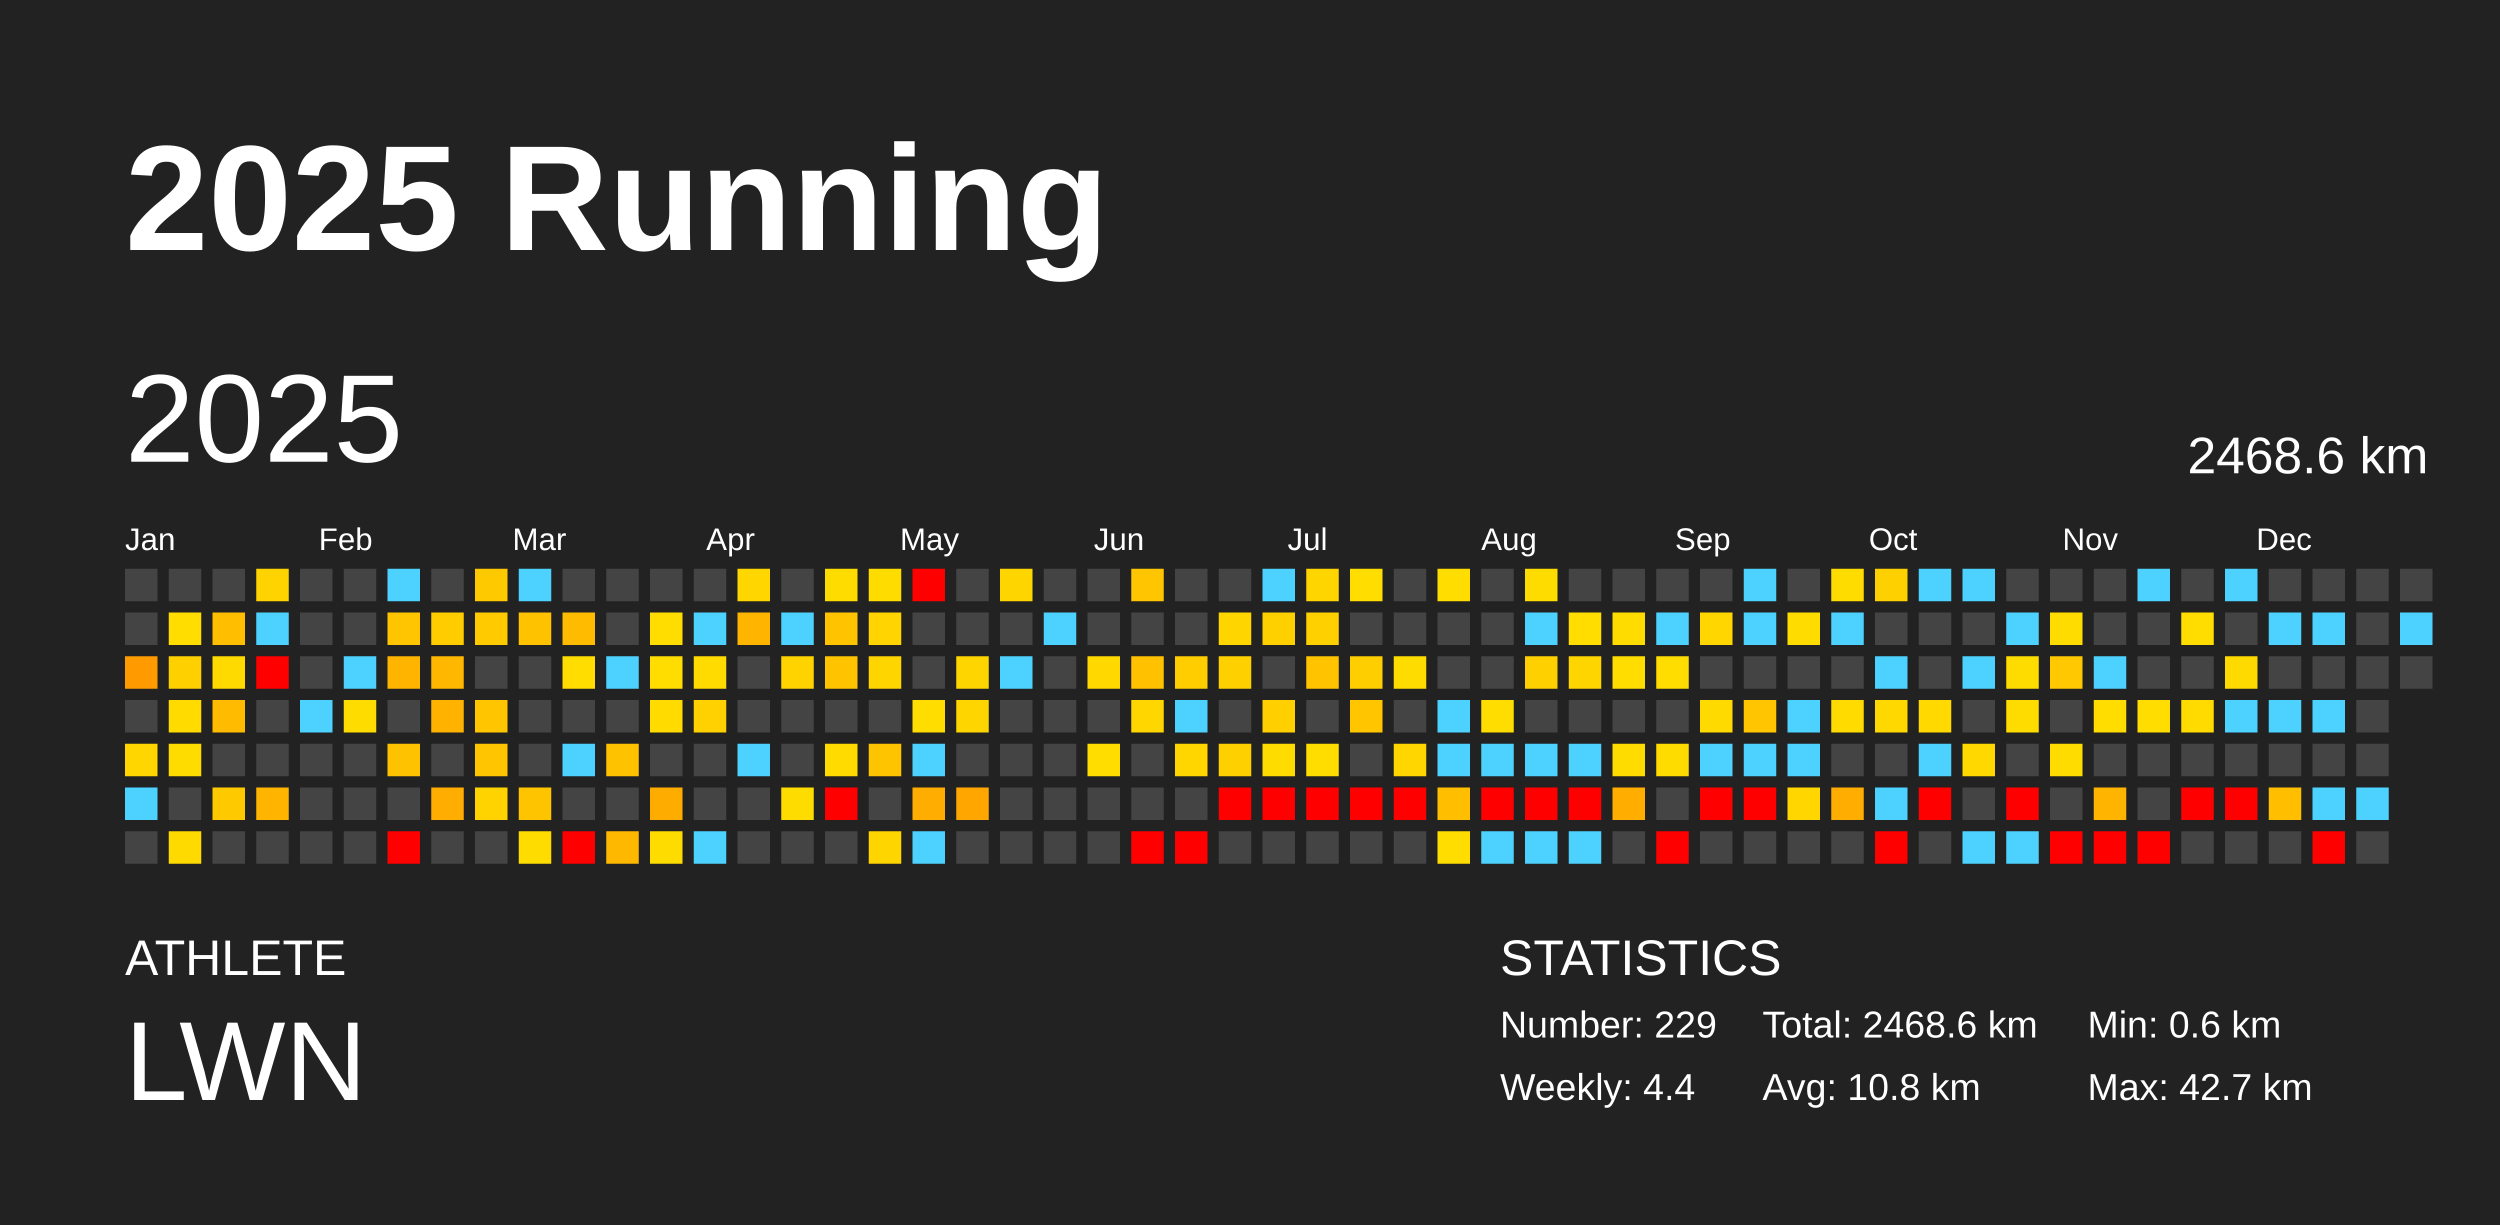
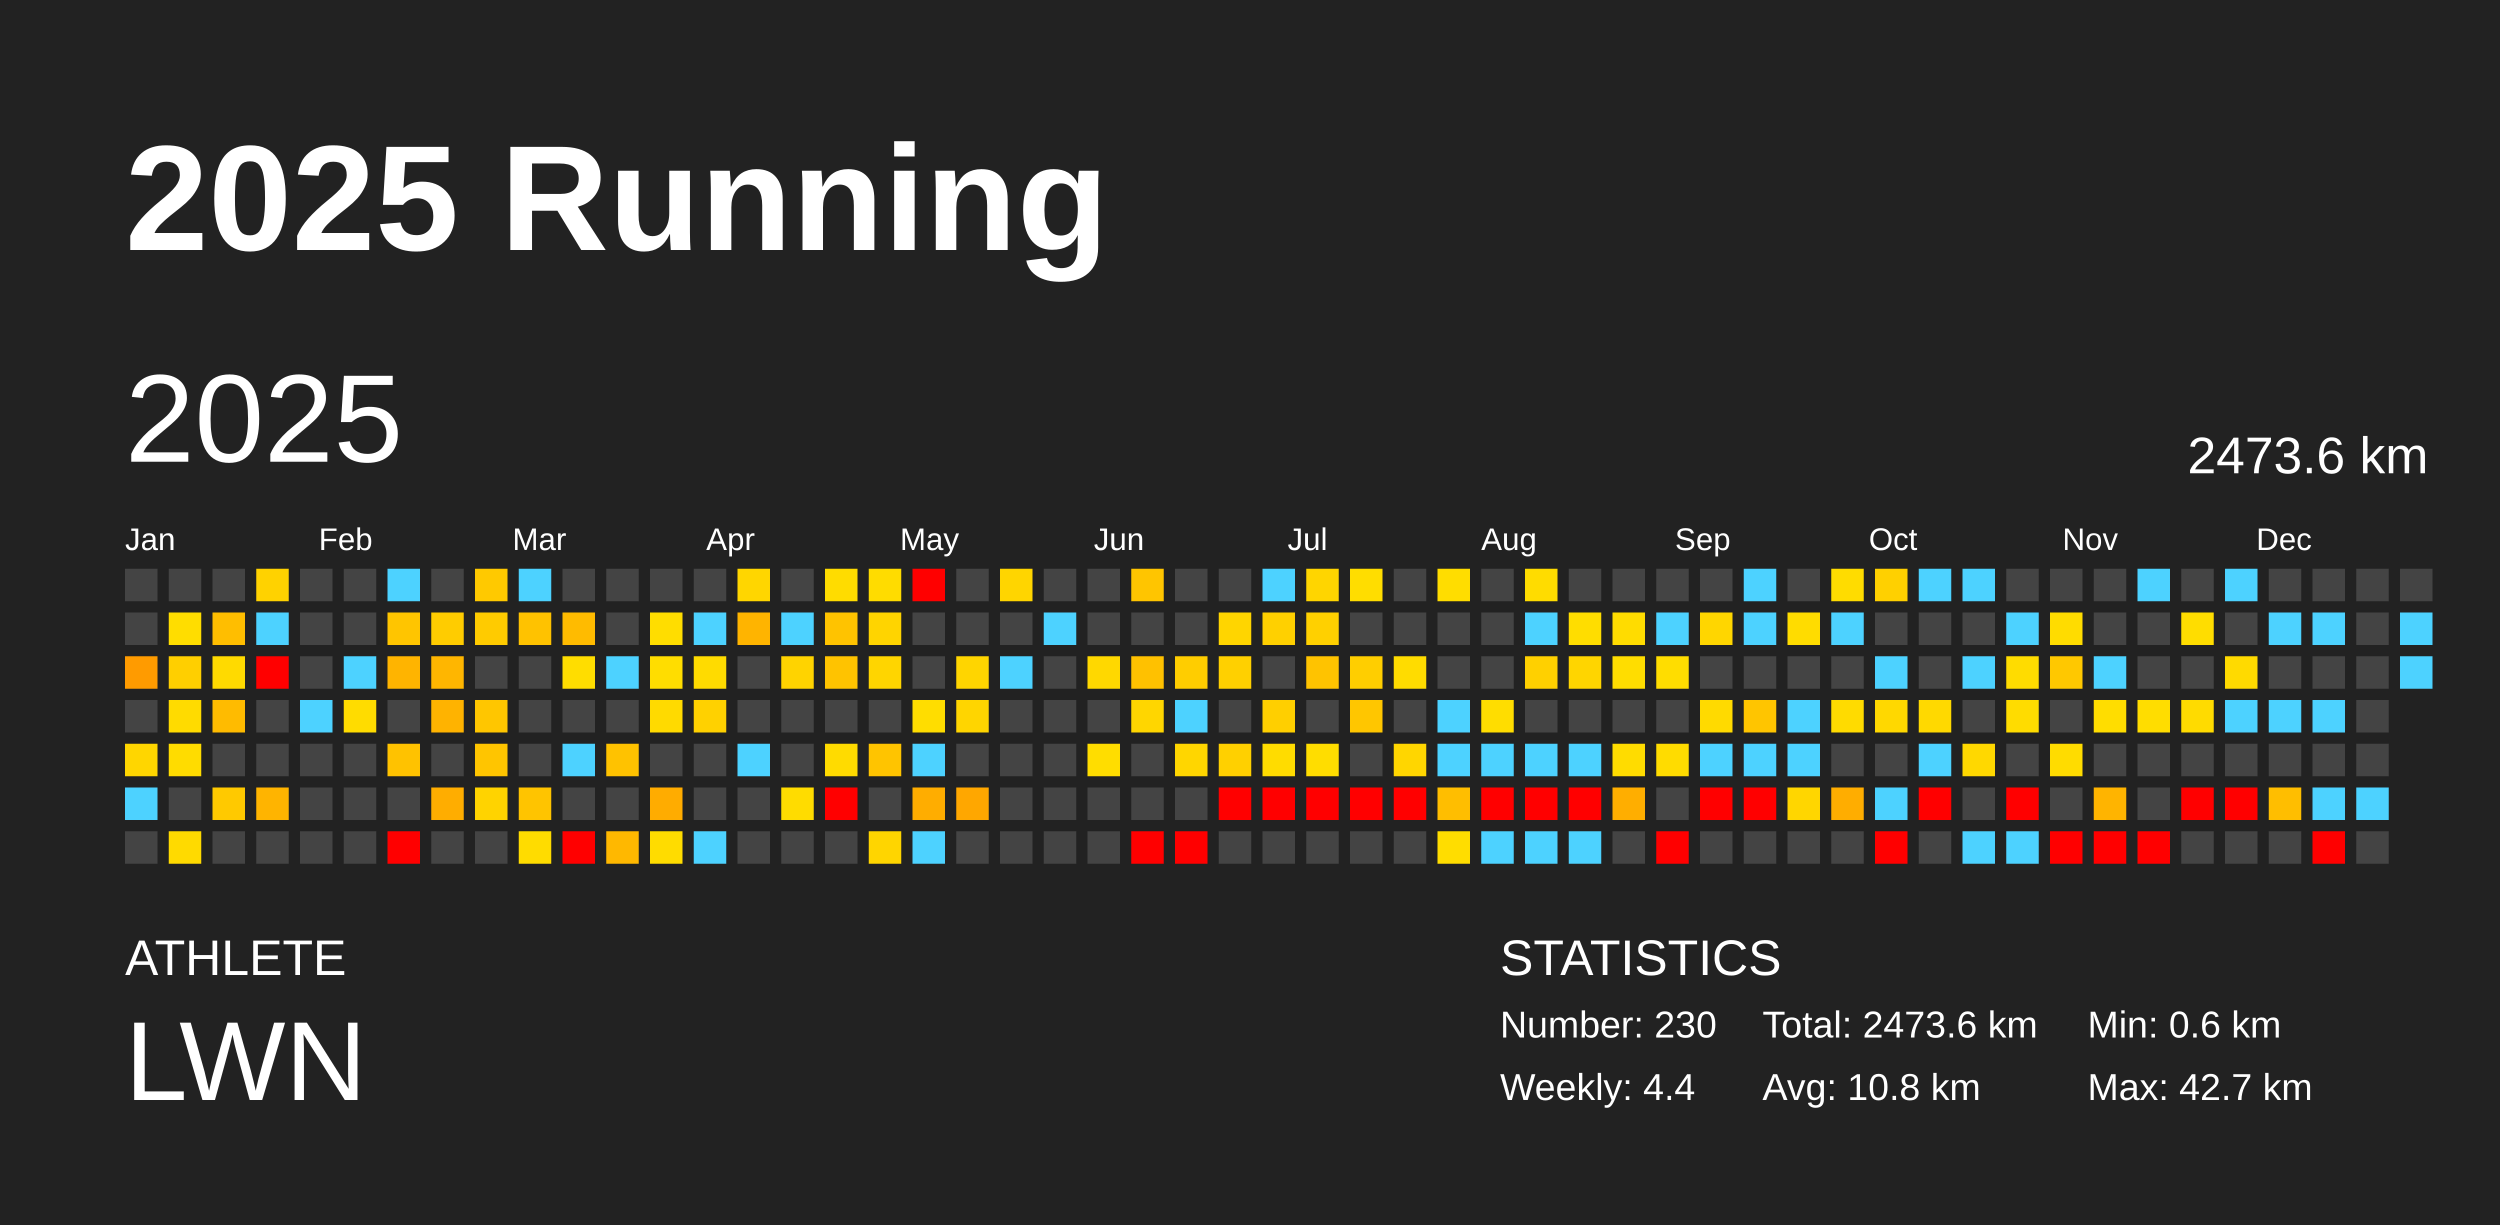
<svg xmlns="http://www.w3.org/2000/svg" baseProfile="full" height="98mm" version="1.1" viewBox="0,0,200,98" width="200mm">
  <defs />
  <rect fill="#222222" height="98" width="200" x="0" y="0" />
  <text fill="#FFFFFF" style="font-size:12px; font-family:Arial; font-weight:bold;" x="10" y="20">2025 Running</text>
  <text fill="#FFFFFF" style="font-size:4px; font-family:Arial" x="10" y="78">ATHLETE</text>
  <text fill="#FFFFFF" style="font-size:9px; font-family:Arial" x="10" y="88">LWN</text>
  <text fill="#FFFFFF" style="font-size:4px; font-family:Arial" x="120" y="78">STATISTICS</text>
-   <text fill="#FFFFFF" style="font-size:3px; font-family:Arial" x="120" y="83">Number: 229</text>
+   <text fill="#FFFFFF" style="font-size:3px; font-family:Arial" x="120" y="83">Number: 230</text>
  <text fill="#FFFFFF" style="font-size:3px; font-family:Arial" x="120" y="88">Weekly: 4.4</text>
-   <text fill="#FFFFFF" style="font-size:3px; font-family:Arial" x="141" y="83">Total: 2468.6 km</text>
+   <text fill="#FFFFFF" style="font-size:3px; font-family:Arial" x="141" y="83">Total: 2473.6 km</text>
  <text fill="#FFFFFF" style="font-size:3px; font-family:Arial" x="141" y="88">Avg: 10.8 km</text>
  <text fill="#FFFFFF" style="font-size:3px; font-family:Arial" x="167" y="83">Min: 0.6 km</text>
  <text fill="#FFFFFF" style="font-size:3px; font-family:Arial" x="167" y="88">Max: 42.7 km</text>
  <text dominant-baseline="hanging" fill="#FFFFFF" style="font-size:10.0px; font-family:Arial;" x="10" y="30">2025</text>
-   <text dominant-baseline="hanging" fill="#FFFFFF" style="font-size:4.125px; font-family:Arial;" x="175" y="35">2468.6 km</text>
+   <text dominant-baseline="hanging" fill="#FFFFFF" style="font-size:4.125px; font-family:Arial;" x="175" y="35">2473.6 km</text>
  <text fill="#FFFFFF" style="font-size:2.5px; font-family:Arial" x="10.0" y="44">Jan</text>
  <text fill="#FFFFFF" style="font-size:2.5px; font-family:Arial" x="25.5" y="44">Feb</text>
  <text fill="#FFFFFF" style="font-size:2.5px; font-family:Arial" x="41.0" y="44">Mar</text>
  <text fill="#FFFFFF" style="font-size:2.5px; font-family:Arial" x="56.5" y="44">Apr</text>
  <text fill="#FFFFFF" style="font-size:2.5px; font-family:Arial" x="72.0" y="44">May</text>
  <text fill="#FFFFFF" style="font-size:2.5px; font-family:Arial" x="87.5" y="44">Jun</text>
  <text fill="#FFFFFF" style="font-size:2.5px; font-family:Arial" x="103.0" y="44">Jul</text>
  <text fill="#FFFFFF" style="font-size:2.5px; font-family:Arial" x="118.5" y="44">Aug</text>
  <text fill="#FFFFFF" style="font-size:2.5px; font-family:Arial" x="134.0" y="44">Sep</text>
  <text fill="#FFFFFF" style="font-size:2.5px; font-family:Arial" x="149.5" y="44">Oct</text>
  <text fill="#FFFFFF" style="font-size:2.5px; font-family:Arial" x="165.0" y="44">Nov</text>
  <text fill="#FFFFFF" style="font-size:2.5px; font-family:Arial" x="180.5" y="44">Dec</text>
  <rect fill="#444444" height="2.6" width="2.6" x="10.0" y="45.5" />
  <rect fill="#444444" height="2.6" width="2.6" x="10.0" y="49.0" />
  <rect fill="#ff9b00" height="2.6" width="2.6" x="10.0" y="52.5" />
  <rect fill="#444444" height="2.6" width="2.6" x="10.0" y="56.0" />
  <rect fill="#ffd600" height="2.6" width="2.6" x="10.0" y="59.5" />
  <rect fill="#4dd2ff" height="2.6" width="2.6" x="10.0" y="63.0" />
  <rect fill="#444444" height="2.6" width="2.6" x="10.0" y="66.5" />
  <rect fill="#444444" height="2.6" width="2.6" x="13.5" y="45.5" />
  <rect fill="#ffdd00" height="2.6" width="2.6" x="13.5" y="49.0" />
-   <rect fill="#ffd000" height="2.6" width="2.6" x="13.5" y="52.5" />
+   <rect fill="#ffcf00" height="2.6" width="2.6" x="13.5" y="52.5" />
  <rect fill="#ffdb00" height="2.6" width="2.6" x="13.5" y="56.0" />
  <rect fill="#ffdc00" height="2.6" width="2.6" x="13.5" y="59.5" />
  <rect fill="#444444" height="2.6" width="2.6" x="13.5" y="63.0" />
  <rect fill="#ffda00" height="2.6" width="2.6" x="13.5" y="66.5" />
  <rect fill="#444444" height="2.6" width="2.6" x="17.0" y="45.5" />
  <rect fill="#ffbe00" height="2.6" width="2.6" x="17.0" y="49.0" />
  <rect fill="#ffda00" height="2.6" width="2.6" x="17.0" y="52.5" />
  <rect fill="#ffbb00" height="2.6" width="2.6" x="17.0" y="56.0" />
  <rect fill="#444444" height="2.6" width="2.6" x="17.0" y="59.5" />
  <rect fill="#ffc900" height="2.6" width="2.6" x="17.0" y="63.0" />
  <rect fill="#444444" height="2.6" width="2.6" x="17.0" y="66.5" />
-   <rect fill="#ffd300" height="2.6" width="2.6" x="20.5" y="45.5" />
+   <rect fill="#ffd200" height="2.6" width="2.6" x="20.5" y="45.5" />
  <rect fill="#4dd2ff" height="2.6" width="2.6" x="20.5" y="49.0" />
  <rect fill="red" height="2.6" width="2.6" x="20.5" y="52.5" />
  <rect fill="#444444" height="2.6" width="2.6" x="20.5" y="56.0" />
  <rect fill="#444444" height="2.6" width="2.6" x="20.5" y="59.5" />
  <rect fill="#ffb400" height="2.6" width="2.6" x="20.5" y="63.0" />
  <rect fill="#444444" height="2.6" width="2.6" x="20.5" y="66.5" />
  <rect fill="#444444" height="2.6" width="2.6" x="24.0" y="45.5" />
  <rect fill="#444444" height="2.6" width="2.6" x="24.0" y="49.0" />
  <rect fill="#444444" height="2.6" width="2.6" x="24.0" y="52.5" />
  <rect fill="#4dd2ff" height="2.6" width="2.6" x="24.0" y="56.0" />
  <rect fill="#444444" height="2.6" width="2.6" x="24.0" y="59.5" />
  <rect fill="#444444" height="2.6" width="2.6" x="24.0" y="63.0" />
  <rect fill="#444444" height="2.6" width="2.6" x="24.0" y="66.5" />
  <rect fill="#444444" height="2.6" width="2.6" x="27.5" y="45.5" />
  <rect fill="#444444" height="2.6" width="2.6" x="27.5" y="49.0" />
  <rect fill="#4dd2ff" height="2.6" width="2.6" x="27.5" y="52.5" />
  <rect fill="#ffdc00" height="2.6" width="2.6" x="27.5" y="56.0" />
  <rect fill="#444444" height="2.6" width="2.6" x="27.5" y="59.5" />
  <rect fill="#444444" height="2.6" width="2.6" x="27.5" y="63.0" />
  <rect fill="#444444" height="2.6" width="2.6" x="27.5" y="66.5" />
  <rect fill="#4dd2ff" height="2.6" width="2.6" x="31.0" y="45.5" />
  <rect fill="#ffc500" height="2.6" width="2.6" x="31.0" y="49.0" />
  <rect fill="#ffb400" height="2.6" width="2.6" x="31.0" y="52.5" />
  <rect fill="#444444" height="2.6" width="2.6" x="31.0" y="56.0" />
  <rect fill="#ffc200" height="2.6" width="2.6" x="31.0" y="59.5" />
  <rect fill="#444444" height="2.6" width="2.6" x="31.0" y="63.0" />
  <rect fill="red" height="2.6" width="2.6" x="31.0" y="66.5" />
  <rect fill="#444444" height="2.6" width="2.6" x="34.5" y="45.5" />
  <rect fill="#ffcc00" height="2.6" width="2.6" x="34.5" y="49.0" />
-   <rect fill="#ffb700" height="2.6" width="2.6" x="34.5" y="52.5" />
+   <rect fill="#ffb600" height="2.6" width="2.6" x="34.5" y="52.5" />
  <rect fill="#ffb300" height="2.6" width="2.6" x="34.5" y="56.0" />
  <rect fill="#444444" height="2.6" width="2.6" x="34.5" y="59.5" />
  <rect fill="#ffad00" height="2.6" width="2.6" x="34.5" y="63.0" />
  <rect fill="#444444" height="2.6" width="2.6" x="34.5" y="66.5" />
  <rect fill="#ffc900" height="2.6" width="2.6" x="38.0" y="45.5" />
  <rect fill="#ffcb00" height="2.6" width="2.6" x="38.0" y="49.0" />
  <rect fill="#444444" height="2.6" width="2.6" x="38.0" y="52.5" />
  <rect fill="#ffc600" height="2.6" width="2.6" x="38.0" y="56.0" />
  <rect fill="#ffc500" height="2.6" width="2.6" x="38.0" y="59.5" />
  <rect fill="#ffd300" height="2.6" width="2.6" x="38.0" y="63.0" />
  <rect fill="#444444" height="2.6" width="2.6" x="38.0" y="66.5" />
  <rect fill="#4dd2ff" height="2.6" width="2.6" x="41.5" y="45.5" />
  <rect fill="#ffc200" height="2.6" width="2.6" x="41.5" y="49.0" />
  <rect fill="#444444" height="2.6" width="2.6" x="41.5" y="52.5" />
  <rect fill="#444444" height="2.6" width="2.6" x="41.5" y="56.0" />
  <rect fill="#444444" height="2.6" width="2.6" x="41.5" y="59.5" />
  <rect fill="#ffc400" height="2.6" width="2.6" x="41.5" y="63.0" />
  <rect fill="#ffdc00" height="2.6" width="2.6" x="41.5" y="66.5" />
  <rect fill="#444444" height="2.6" width="2.6" x="45.0" y="45.5" />
  <rect fill="#ffbb00" height="2.6" width="2.6" x="45.0" y="49.0" />
  <rect fill="#ffdd00" height="2.6" width="2.6" x="45.0" y="52.5" />
  <rect fill="#444444" height="2.6" width="2.6" x="45.0" y="56.0" />
  <rect fill="#4dd2ff" height="2.6" width="2.6" x="45.0" y="59.5" />
  <rect fill="#444444" height="2.6" width="2.6" x="45.0" y="63.0" />
  <rect fill="red" height="2.6" width="2.6" x="45.0" y="66.5" />
  <rect fill="#444444" height="2.6" width="2.6" x="48.5" y="45.5" />
  <rect fill="#444444" height="2.6" width="2.6" x="48.5" y="49.0" />
  <rect fill="#4dd2ff" height="2.6" width="2.6" x="48.5" y="52.5" />
  <rect fill="#444444" height="2.6" width="2.6" x="48.5" y="56.0" />
  <rect fill="#ffc200" height="2.6" width="2.6" x="48.5" y="59.5" />
  <rect fill="#444444" height="2.6" width="2.6" x="48.5" y="63.0" />
  <rect fill="#ffb800" height="2.6" width="2.6" x="48.5" y="66.5" />
  <rect fill="#444444" height="2.6" width="2.6" x="52.0" y="45.5" />
  <rect fill="#ffdd00" height="2.6" width="2.6" x="52.0" y="49.0" />
  <rect fill="#ffdd00" height="2.6" width="2.6" x="52.0" y="52.5" />
-   <rect fill="#ffdb00" height="2.6" width="2.6" x="52.0" y="56.0" />
+   <rect fill="#ffda00" height="2.6" width="2.6" x="52.0" y="56.0" />
  <rect fill="#444444" height="2.6" width="2.6" x="52.0" y="59.5" />
  <rect fill="#ffac00" height="2.6" width="2.6" x="52.0" y="63.0" />
  <rect fill="#ffdc00" height="2.6" width="2.6" x="52.0" y="66.5" />
  <rect fill="#444444" height="2.6" width="2.6" x="55.5" y="45.5" />
  <rect fill="#4dd2ff" height="2.6" width="2.6" x="55.5" y="49.0" />
  <rect fill="#ffdb00" height="2.6" width="2.6" x="55.5" y="52.5" />
  <rect fill="#ffd100" height="2.6" width="2.6" x="55.5" y="56.0" />
  <rect fill="#444444" height="2.6" width="2.6" x="55.5" y="59.5" />
  <rect fill="#444444" height="2.6" width="2.6" x="55.5" y="63.0" />
  <rect fill="#4dd2ff" height="2.6" width="2.6" x="55.5" y="66.5" />
  <rect fill="#ffd600" height="2.6" width="2.6" x="59.0" y="45.5" />
  <rect fill="#ffb400" height="2.6" width="2.6" x="59.0" y="49.0" />
  <rect fill="#444444" height="2.6" width="2.6" x="59.0" y="52.5" />
  <rect fill="#444444" height="2.6" width="2.6" x="59.0" y="56.0" />
  <rect fill="#4dd2ff" height="2.6" width="2.6" x="59.0" y="59.5" />
  <rect fill="#444444" height="2.6" width="2.6" x="59.0" y="63.0" />
  <rect fill="#444444" height="2.6" width="2.6" x="59.0" y="66.5" />
  <rect fill="#444444" height="2.6" width="2.6" x="62.5" y="45.5" />
  <rect fill="#4dd2ff" height="2.6" width="2.6" x="62.5" y="49.0" />
  <rect fill="#ffd300" height="2.6" width="2.6" x="62.5" y="52.5" />
  <rect fill="#444444" height="2.6" width="2.6" x="62.5" y="56.0" />
  <rect fill="#444444" height="2.6" width="2.6" x="62.5" y="59.5" />
  <rect fill="#ffdc00" height="2.6" width="2.6" x="62.5" y="63.0" />
  <rect fill="#444444" height="2.6" width="2.6" x="62.5" y="66.5" />
  <rect fill="#ffdc00" height="2.6" width="2.6" x="66.0" y="45.5" />
  <rect fill="#ffc300" height="2.6" width="2.6" x="66.0" y="49.0" />
  <rect fill="#ffc300" height="2.6" width="2.6" x="66.0" y="52.5" />
  <rect fill="#444444" height="2.6" width="2.6" x="66.0" y="56.0" />
  <rect fill="#ffdb00" height="2.6" width="2.6" x="66.0" y="59.5" />
  <rect fill="red" height="2.6" width="2.6" x="66.0" y="63.0" />
  <rect fill="#444444" height="2.6" width="2.6" x="66.0" y="66.5" />
  <rect fill="#ffdc00" height="2.6" width="2.6" x="69.5" y="45.5" />
  <rect fill="#ffd400" height="2.6" width="2.6" x="69.5" y="49.0" />
  <rect fill="#ffd500" height="2.6" width="2.6" x="69.5" y="52.5" />
  <rect fill="#444444" height="2.6" width="2.6" x="69.5" y="56.0" />
  <rect fill="#ffc400" height="2.6" width="2.6" x="69.5" y="59.5" />
  <rect fill="#444444" height="2.6" width="2.6" x="69.5" y="63.0" />
  <rect fill="#ffd500" height="2.6" width="2.6" x="69.5" y="66.5" />
  <rect fill="red" height="2.6" width="2.6" x="73.0" y="45.5" />
  <rect fill="#444444" height="2.6" width="2.6" x="73.0" y="49.0" />
  <rect fill="#444444" height="2.6" width="2.6" x="73.0" y="52.5" />
  <rect fill="#ffdd00" height="2.6" width="2.6" x="73.0" y="56.0" />
  <rect fill="#4dd2ff" height="2.6" width="2.6" x="73.0" y="59.5" />
  <rect fill="#ffad00" height="2.6" width="2.6" x="73.0" y="63.0" />
  <rect fill="#4dd2ff" height="2.6" width="2.6" x="73.0" y="66.5" />
  <rect fill="#444444" height="2.6" width="2.6" x="76.5" y="45.5" />
  <rect fill="#444444" height="2.6" width="2.6" x="76.5" y="49.0" />
  <rect fill="#ffd500" height="2.6" width="2.6" x="76.5" y="52.5" />
  <rect fill="#ffd500" height="2.6" width="2.6" x="76.5" y="56.0" />
  <rect fill="#444444" height="2.6" width="2.6" x="76.5" y="59.5" />
  <rect fill="#ffa700" height="2.6" width="2.6" x="76.5" y="63.0" />
  <rect fill="#444444" height="2.6" width="2.6" x="76.5" y="66.5" />
  <rect fill="#ffd500" height="2.6" width="2.6" x="80.0" y="45.5" />
  <rect fill="#444444" height="2.6" width="2.6" x="80.0" y="49.0" />
  <rect fill="#4dd2ff" height="2.6" width="2.6" x="80.0" y="52.5" />
  <rect fill="#444444" height="2.6" width="2.6" x="80.0" y="56.0" />
  <rect fill="#444444" height="2.6" width="2.6" x="80.0" y="59.5" />
  <rect fill="#444444" height="2.6" width="2.6" x="80.0" y="63.0" />
  <rect fill="#444444" height="2.6" width="2.6" x="80.0" y="66.5" />
  <rect fill="#444444" height="2.6" width="2.6" x="83.5" y="45.5" />
  <rect fill="#4dd2ff" height="2.6" width="2.6" x="83.5" y="49.0" />
  <rect fill="#444444" height="2.6" width="2.6" x="83.5" y="52.5" />
  <rect fill="#444444" height="2.6" width="2.6" x="83.5" y="56.0" />
  <rect fill="#444444" height="2.6" width="2.6" x="83.5" y="59.5" />
  <rect fill="#444444" height="2.6" width="2.6" x="83.5" y="63.0" />
  <rect fill="#444444" height="2.6" width="2.6" x="83.5" y="66.5" />
  <rect fill="#444444" height="2.6" width="2.6" x="87.0" y="45.5" />
  <rect fill="#444444" height="2.6" width="2.6" x="87.0" y="49.0" />
  <rect fill="#ffd800" height="2.6" width="2.6" x="87.0" y="52.5" />
  <rect fill="#444444" height="2.6" width="2.6" x="87.0" y="56.0" />
  <rect fill="#ffdd00" height="2.6" width="2.6" x="87.0" y="59.5" />
  <rect fill="#444444" height="2.6" width="2.6" x="87.0" y="63.0" />
  <rect fill="#444444" height="2.6" width="2.6" x="87.0" y="66.5" />
  <rect fill="#ffc500" height="2.6" width="2.6" x="90.5" y="45.5" />
  <rect fill="#444444" height="2.6" width="2.6" x="90.5" y="49.0" />
  <rect fill="#ffc100" height="2.6" width="2.6" x="90.5" y="52.5" />
  <rect fill="#ffd600" height="2.6" width="2.6" x="90.5" y="56.0" />
  <rect fill="#444444" height="2.6" width="2.6" x="90.5" y="59.5" />
  <rect fill="#444444" height="2.6" width="2.6" x="90.5" y="63.0" />
  <rect fill="red" height="2.6" width="2.6" x="90.5" y="66.5" />
  <rect fill="#444444" height="2.6" width="2.6" x="94.0" y="45.5" />
  <rect fill="#444444" height="2.6" width="2.6" x="94.0" y="49.0" />
  <rect fill="#ffcd00" height="2.6" width="2.6" x="94.0" y="52.5" />
  <rect fill="#4dd2ff" height="2.6" width="2.6" x="94.0" y="56.0" />
  <rect fill="#ffd600" height="2.6" width="2.6" x="94.0" y="59.5" />
  <rect fill="#444444" height="2.6" width="2.6" x="94.0" y="63.0" />
  <rect fill="red" height="2.6" width="2.6" x="94.0" y="66.5" />
  <rect fill="#444444" height="2.6" width="2.6" x="97.5" y="45.5" />
  <rect fill="#ffd500" height="2.6" width="2.6" x="97.5" y="49.0" />
  <rect fill="#ffd000" height="2.6" width="2.6" x="97.5" y="52.5" />
  <rect fill="#444444" height="2.6" width="2.6" x="97.5" y="56.0" />
  <rect fill="#ffd000" height="2.6" width="2.6" x="97.5" y="59.5" />
  <rect fill="red" height="2.6" width="2.6" x="97.5" y="63.0" />
  <rect fill="#444444" height="2.6" width="2.6" x="97.5" y="66.5" />
  <rect fill="#4dd2ff" height="2.6" width="2.6" x="101.0" y="45.5" />
  <rect fill="#ffd000" height="2.6" width="2.6" x="101.0" y="49.0" />
  <rect fill="#444444" height="2.6" width="2.6" x="101.0" y="52.5" />
  <rect fill="#ffcf00" height="2.6" width="2.6" x="101.0" y="56.0" />
  <rect fill="#ffdc00" height="2.6" width="2.6" x="101.0" y="59.5" />
  <rect fill="red" height="2.6" width="2.6" x="101.0" y="63.0" />
  <rect fill="#444444" height="2.6" width="2.6" x="101.0" y="66.5" />
  <rect fill="#ffd500" height="2.6" width="2.6" x="104.5" y="45.5" />
  <rect fill="#ffd000" height="2.6" width="2.6" x="104.5" y="49.0" />
  <rect fill="#ffc300" height="2.6" width="2.6" x="104.5" y="52.5" />
  <rect fill="#444444" height="2.6" width="2.6" x="104.5" y="56.0" />
  <rect fill="#ffdd00" height="2.6" width="2.6" x="104.5" y="59.5" />
  <rect fill="red" height="2.6" width="2.6" x="104.5" y="63.0" />
  <rect fill="#444444" height="2.6" width="2.6" x="104.5" y="66.5" />
  <rect fill="#ffdd00" height="2.6" width="2.6" x="108.0" y="45.5" />
  <rect fill="#444444" height="2.6" width="2.6" x="108.0" y="49.0" />
  <rect fill="#ffce00" height="2.6" width="2.6" x="108.0" y="52.5" />
  <rect fill="#ffc600" height="2.6" width="2.6" x="108.0" y="56.0" />
  <rect fill="#444444" height="2.6" width="2.6" x="108.0" y="59.5" />
  <rect fill="red" height="2.6" width="2.6" x="108.0" y="63.0" />
  <rect fill="#444444" height="2.6" width="2.6" x="108.0" y="66.5" />
  <rect fill="#444444" height="2.6" width="2.6" x="111.5" y="45.5" />
  <rect fill="#444444" height="2.6" width="2.6" x="111.5" y="49.0" />
  <rect fill="#ffdc00" height="2.6" width="2.6" x="111.5" y="52.5" />
  <rect fill="#444444" height="2.6" width="2.6" x="111.5" y="56.0" />
  <rect fill="#ffd600" height="2.6" width="2.6" x="111.5" y="59.5" />
  <rect fill="red" height="2.6" width="2.6" x="111.5" y="63.0" />
  <rect fill="#444444" height="2.6" width="2.6" x="111.5" y="66.5" />
  <rect fill="#ffdd00" height="2.6" width="2.6" x="115.0" y="45.5" />
  <rect fill="#444444" height="2.6" width="2.6" x="115.0" y="49.0" />
  <rect fill="#444444" height="2.6" width="2.6" x="115.0" y="52.5" />
  <rect fill="#4dd2ff" height="2.6" width="2.6" x="115.0" y="56.0" />
  <rect fill="#4dd2ff" height="2.6" width="2.6" x="115.0" y="59.5" />
  <rect fill="#ffbe00" height="2.6" width="2.6" x="115.0" y="63.0" />
  <rect fill="#ffdd00" height="2.6" width="2.6" x="115.0" y="66.5" />
  <rect fill="#444444" height="2.6" width="2.6" x="118.5" y="45.5" />
  <rect fill="#444444" height="2.6" width="2.6" x="118.5" y="49.0" />
  <rect fill="#444444" height="2.6" width="2.6" x="118.5" y="52.5" />
  <rect fill="#ffdd00" height="2.6" width="2.6" x="118.5" y="56.0" />
  <rect fill="#4dd2ff" height="2.6" width="2.6" x="118.5" y="59.5" />
  <rect fill="red" height="2.6" width="2.6" x="118.5" y="63.0" />
  <rect fill="#4dd2ff" height="2.6" width="2.6" x="118.5" y="66.5" />
  <rect fill="#ffdc00" height="2.6" width="2.6" x="122.0" y="45.5" />
  <rect fill="#4dd2ff" height="2.6" width="2.6" x="122.0" y="49.0" />
  <rect fill="#ffd000" height="2.6" width="2.6" x="122.0" y="52.5" />
  <rect fill="#444444" height="2.6" width="2.6" x="122.0" y="56.0" />
  <rect fill="#4dd2ff" height="2.6" width="2.6" x="122.0" y="59.5" />
  <rect fill="red" height="2.6" width="2.6" x="122.0" y="63.0" />
  <rect fill="#4dd2ff" height="2.6" width="2.6" x="122.0" y="66.5" />
  <rect fill="#444444" height="2.6" width="2.6" x="125.5" y="45.5" />
  <rect fill="#ffdd00" height="2.6" width="2.6" x="125.5" y="49.0" />
  <rect fill="#ffd500" height="2.6" width="2.6" x="125.5" y="52.5" />
  <rect fill="#444444" height="2.6" width="2.6" x="125.5" y="56.0" />
  <rect fill="#4dd2ff" height="2.6" width="2.6" x="125.5" y="59.5" />
  <rect fill="red" height="2.6" width="2.6" x="125.5" y="63.0" />
  <rect fill="#4dd2ff" height="2.6" width="2.6" x="125.5" y="66.5" />
  <rect fill="#444444" height="2.6" width="2.6" x="129.0" y="45.5" />
  <rect fill="#ffdc00" height="2.6" width="2.6" x="129.0" y="49.0" />
  <rect fill="#ffdd00" height="2.6" width="2.6" x="129.0" y="52.5" />
  <rect fill="#444444" height="2.6" width="2.6" x="129.0" y="56.0" />
  <rect fill="#ffdc00" height="2.6" width="2.6" x="129.0" y="59.5" />
  <rect fill="#ffae00" height="2.6" width="2.6" x="129.0" y="63.0" />
  <rect fill="#444444" height="2.6" width="2.6" x="129.0" y="66.5" />
  <rect fill="#444444" height="2.6" width="2.6" x="132.5" y="45.5" />
  <rect fill="#4dd2ff" height="2.6" width="2.6" x="132.5" y="49.0" />
  <rect fill="#ffdd00" height="2.6" width="2.6" x="132.5" y="52.5" />
  <rect fill="#444444" height="2.6" width="2.6" x="132.5" y="56.0" />
  <rect fill="#ffdc00" height="2.6" width="2.6" x="132.5" y="59.5" />
  <rect fill="#444444" height="2.6" width="2.6" x="132.5" y="63.0" />
  <rect fill="red" height="2.6" width="2.6" x="132.5" y="66.5" />
  <rect fill="#444444" height="2.6" width="2.6" x="136.0" y="45.5" />
  <rect fill="#ffd600" height="2.6" width="2.6" x="136.0" y="49.0" />
  <rect fill="#444444" height="2.6" width="2.6" x="136.0" y="52.5" />
  <rect fill="#ffda00" height="2.6" width="2.6" x="136.0" y="56.0" />
  <rect fill="#4dd2ff" height="2.6" width="2.6" x="136.0" y="59.5" />
  <rect fill="red" height="2.6" width="2.6" x="136.0" y="63.0" />
  <rect fill="#444444" height="2.6" width="2.6" x="136.0" y="66.5" />
  <rect fill="#4dd2ff" height="2.6" width="2.6" x="139.5" y="45.5" />
  <rect fill="#4dd2ff" height="2.6" width="2.6" x="139.5" y="49.0" />
  <rect fill="#444444" height="2.6" width="2.6" x="139.5" y="52.5" />
  <rect fill="#ffc500" height="2.6" width="2.6" x="139.5" y="56.0" />
  <rect fill="#4dd2ff" height="2.6" width="2.6" x="139.5" y="59.5" />
  <rect fill="red" height="2.6" width="2.6" x="139.5" y="63.0" />
  <rect fill="#444444" height="2.6" width="2.6" x="139.5" y="66.5" />
  <rect fill="#444444" height="2.6" width="2.6" x="143.0" y="45.5" />
  <rect fill="#ffdc00" height="2.6" width="2.6" x="143.0" y="49.0" />
  <rect fill="#444444" height="2.6" width="2.6" x="143.0" y="52.5" />
  <rect fill="#4dd2ff" height="2.6" width="2.6" x="143.0" y="56.0" />
  <rect fill="#4dd2ff" height="2.6" width="2.6" x="143.0" y="59.5" />
  <rect fill="#ffd600" height="2.6" width="2.6" x="143.0" y="63.0" />
  <rect fill="#444444" height="2.6" width="2.6" x="143.0" y="66.5" />
  <rect fill="#ffdc00" height="2.6" width="2.6" x="146.5" y="45.5" />
  <rect fill="#4dd2ff" height="2.6" width="2.6" x="146.5" y="49.0" />
  <rect fill="#444444" height="2.6" width="2.6" x="146.5" y="52.5" />
  <rect fill="#ffdb00" height="2.6" width="2.6" x="146.5" y="56.0" />
  <rect fill="#444444" height="2.6" width="2.6" x="146.5" y="59.5" />
  <rect fill="#ffad00" height="2.6" width="2.6" x="146.5" y="63.0" />
  <rect fill="#444444" height="2.6" width="2.6" x="146.5" y="66.5" />
  <rect fill="#ffd000" height="2.6" width="2.6" x="150.0" y="45.5" />
  <rect fill="#444444" height="2.6" width="2.6" x="150.0" y="49.0" />
  <rect fill="#4dd2ff" height="2.6" width="2.6" x="150.0" y="52.5" />
  <rect fill="#ffd800" height="2.6" width="2.6" x="150.0" y="56.0" />
  <rect fill="#444444" height="2.6" width="2.6" x="150.0" y="59.5" />
  <rect fill="#4dd2ff" height="2.6" width="2.6" x="150.0" y="63.0" />
  <rect fill="red" height="2.6" width="2.6" x="150.0" y="66.5" />
  <rect fill="#4dd2ff" height="2.6" width="2.6" x="153.5" y="45.5" />
  <rect fill="#444444" height="2.6" width="2.6" x="153.5" y="49.0" />
  <rect fill="#444444" height="2.6" width="2.6" x="153.5" y="52.5" />
  <rect fill="#ffd900" height="2.6" width="2.6" x="153.5" y="56.0" />
  <rect fill="#4dd2ff" height="2.6" width="2.6" x="153.5" y="59.5" />
  <rect fill="red" height="2.6" width="2.6" x="153.5" y="63.0" />
  <rect fill="#444444" height="2.6" width="2.6" x="153.5" y="66.5" />
  <rect fill="#4dd2ff" height="2.6" width="2.6" x="157.0" y="45.5" />
  <rect fill="#444444" height="2.6" width="2.6" x="157.0" y="49.0" />
  <rect fill="#4dd2ff" height="2.6" width="2.6" x="157.0" y="52.5" />
  <rect fill="#444444" height="2.6" width="2.6" x="157.0" y="56.0" />
  <rect fill="#ffd800" height="2.6" width="2.6" x="157.0" y="59.5" />
  <rect fill="#444444" height="2.6" width="2.6" x="157.0" y="63.0" />
  <rect fill="#4dd2ff" height="2.6" width="2.6" x="157.0" y="66.5" />
  <rect fill="#444444" height="2.6" width="2.6" x="160.5" y="45.5" />
  <rect fill="#4dd2ff" height="2.6" width="2.6" x="160.5" y="49.0" />
  <rect fill="#ffdc00" height="2.6" width="2.6" x="160.5" y="52.5" />
  <rect fill="#ffdc00" height="2.6" width="2.6" x="160.5" y="56.0" />
  <rect fill="#444444" height="2.6" width="2.6" x="160.5" y="59.5" />
  <rect fill="red" height="2.6" width="2.6" x="160.5" y="63.0" />
  <rect fill="#4dd2ff" height="2.6" width="2.6" x="160.5" y="66.5" />
  <rect fill="#444444" height="2.6" width="2.6" x="164.0" y="45.5" />
  <rect fill="#ffdc00" height="2.6" width="2.6" x="164.0" y="49.0" />
  <rect fill="#ffc800" height="2.6" width="2.6" x="164.0" y="52.5" />
  <rect fill="#444444" height="2.6" width="2.6" x="164.0" y="56.0" />
  <rect fill="#ffdc00" height="2.6" width="2.6" x="164.0" y="59.5" />
  <rect fill="#444444" height="2.6" width="2.6" x="164.0" y="63.0" />
  <rect fill="red" height="2.6" width="2.6" x="164.0" y="66.5" />
  <rect fill="#444444" height="2.6" width="2.6" x="167.5" y="45.5" />
  <rect fill="#444444" height="2.6" width="2.6" x="167.5" y="49.0" />
  <rect fill="#4dd2ff" height="2.6" width="2.6" x="167.5" y="52.5" />
  <rect fill="#ffdd00" height="2.6" width="2.6" x="167.5" y="56.0" />
  <rect fill="#444444" height="2.6" width="2.6" x="167.5" y="59.5" />
  <rect fill="#ffb400" height="2.6" width="2.6" x="167.5" y="63.0" />
  <rect fill="red" height="2.6" width="2.6" x="167.5" y="66.5" />
  <rect fill="#4dd2ff" height="2.6" width="2.6" x="171.0" y="45.5" />
  <rect fill="#444444" height="2.6" width="2.6" x="171.0" y="49.0" />
  <rect fill="#444444" height="2.6" width="2.6" x="171.0" y="52.5" />
  <rect fill="#ffdd00" height="2.6" width="2.6" x="171.0" y="56.0" />
  <rect fill="#444444" height="2.6" width="2.6" x="171.0" y="59.5" />
  <rect fill="#444444" height="2.6" width="2.6" x="171.0" y="63.0" />
  <rect fill="red" height="2.6" width="2.6" x="171.0" y="66.5" />
  <rect fill="#444444" height="2.6" width="2.6" x="174.5" y="45.5" />
  <rect fill="#ffdd00" height="2.6" width="2.6" x="174.5" y="49.0" />
  <rect fill="#444444" height="2.6" width="2.6" x="174.5" y="52.5" />
  <rect fill="#ffdb00" height="2.6" width="2.6" x="174.5" y="56.0" />
  <rect fill="#444444" height="2.6" width="2.6" x="174.5" y="59.5" />
  <rect fill="red" height="2.6" width="2.6" x="174.5" y="63.0" />
  <rect fill="#444444" height="2.6" width="2.6" x="174.5" y="66.5" />
  <rect fill="#4dd2ff" height="2.6" width="2.6" x="178.0" y="45.5" />
  <rect fill="#444444" height="2.6" width="2.6" x="178.0" y="49.0" />
  <rect fill="#ffda00" height="2.6" width="2.6" x="178.0" y="52.5" />
  <rect fill="#4dd2ff" height="2.6" width="2.6" x="178.0" y="56.0" />
  <rect fill="#444444" height="2.6" width="2.6" x="178.0" y="59.5" />
  <rect fill="red" height="2.6" width="2.6" x="178.0" y="63.0" />
  <rect fill="#444444" height="2.6" width="2.6" x="178.0" y="66.5" />
  <rect fill="#444444" height="2.6" width="2.6" x="181.5" y="45.5" />
  <rect fill="#4dd2ff" height="2.6" width="2.6" x="181.5" y="49.0" />
  <rect fill="#444444" height="2.6" width="2.6" x="181.5" y="52.5" />
  <rect fill="#4dd2ff" height="2.6" width="2.6" x="181.5" y="56.0" />
  <rect fill="#444444" height="2.6" width="2.6" x="181.5" y="59.5" />
  <rect fill="#ffbe00" height="2.6" width="2.6" x="181.5" y="63.0" />
  <rect fill="#444444" height="2.6" width="2.6" x="181.5" y="66.5" />
  <rect fill="#444444" height="2.6" width="2.6" x="185.0" y="45.5" />
  <rect fill="#4dd2ff" height="2.6" width="2.6" x="185.0" y="49.0" />
  <rect fill="#444444" height="2.6" width="2.6" x="185.0" y="52.5" />
  <rect fill="#4dd2ff" height="2.6" width="2.6" x="185.0" y="56.0" />
  <rect fill="#444444" height="2.6" width="2.6" x="185.0" y="59.5" />
  <rect fill="#4dd2ff" height="2.6" width="2.6" x="185.0" y="63.0" />
  <rect fill="red" height="2.6" width="2.6" x="185.0" y="66.5" />
  <rect fill="#444444" height="2.6" width="2.6" x="188.5" y="45.5" />
  <rect fill="#444444" height="2.6" width="2.6" x="188.5" y="49.0" />
  <rect fill="#444444" height="2.6" width="2.6" x="188.5" y="52.5" />
  <rect fill="#444444" height="2.6" width="2.6" x="188.5" y="56.0" />
  <rect fill="#444444" height="2.6" width="2.6" x="188.5" y="59.5" />
  <rect fill="#4dd2ff" height="2.6" width="2.6" x="188.5" y="63.0" />
  <rect fill="#444444" height="2.6" width="2.6" x="188.5" y="66.5" />
  <rect fill="#444444" height="2.6" width="2.6" x="192.0" y="45.5" />
  <rect fill="#4dd2ff" height="2.6" width="2.6" x="192.0" y="49.0" />
-   <rect fill="#444444" height="2.6" width="2.6" x="192.0" y="52.5" />
+   <rect fill="#4dd2ff" height="2.6" width="2.6" x="192.0" y="52.5" />
</svg>
